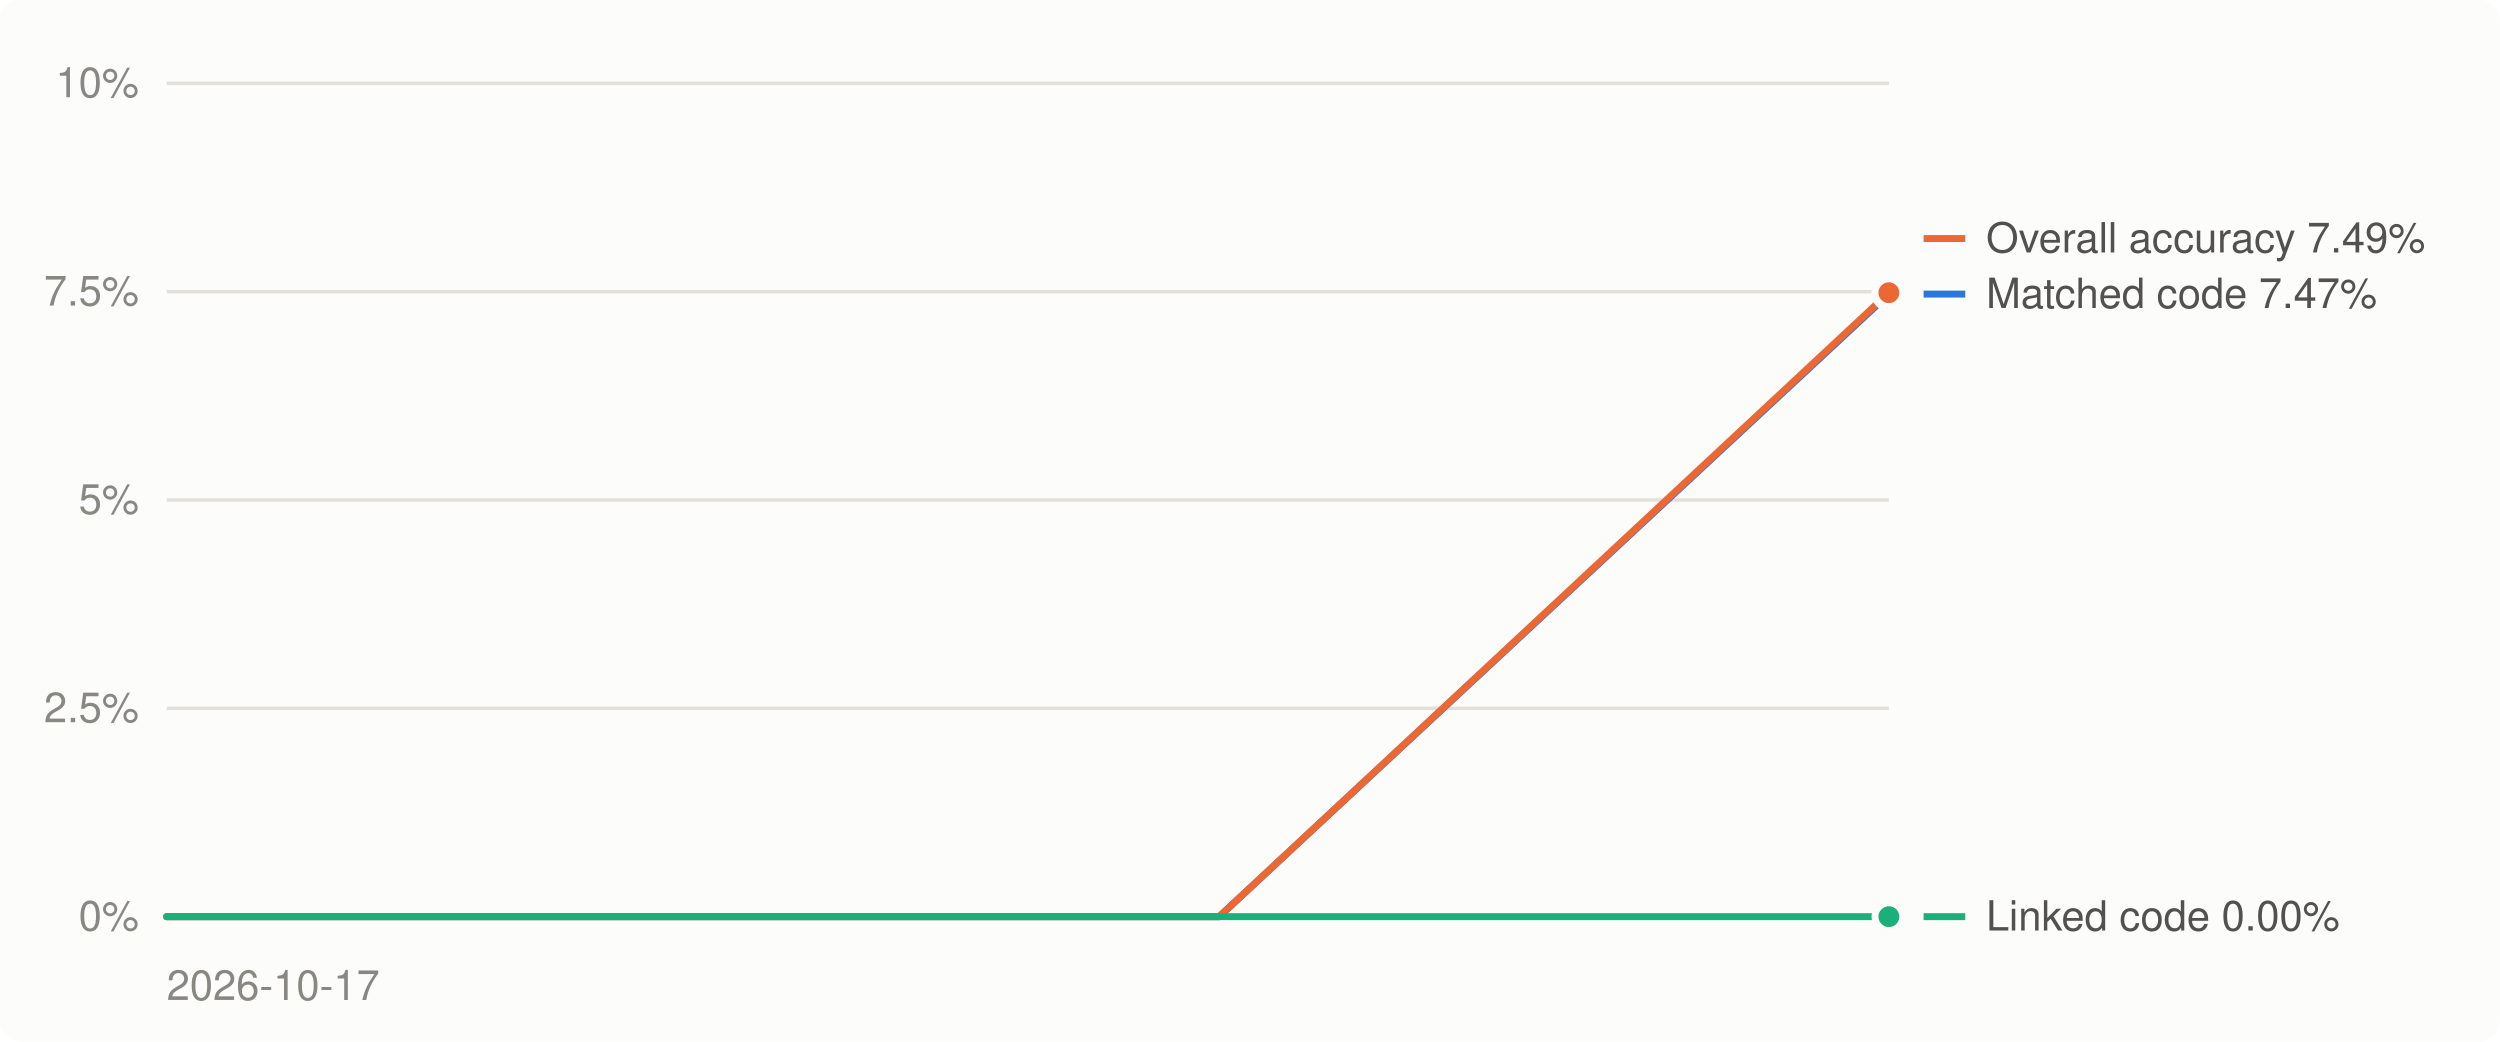
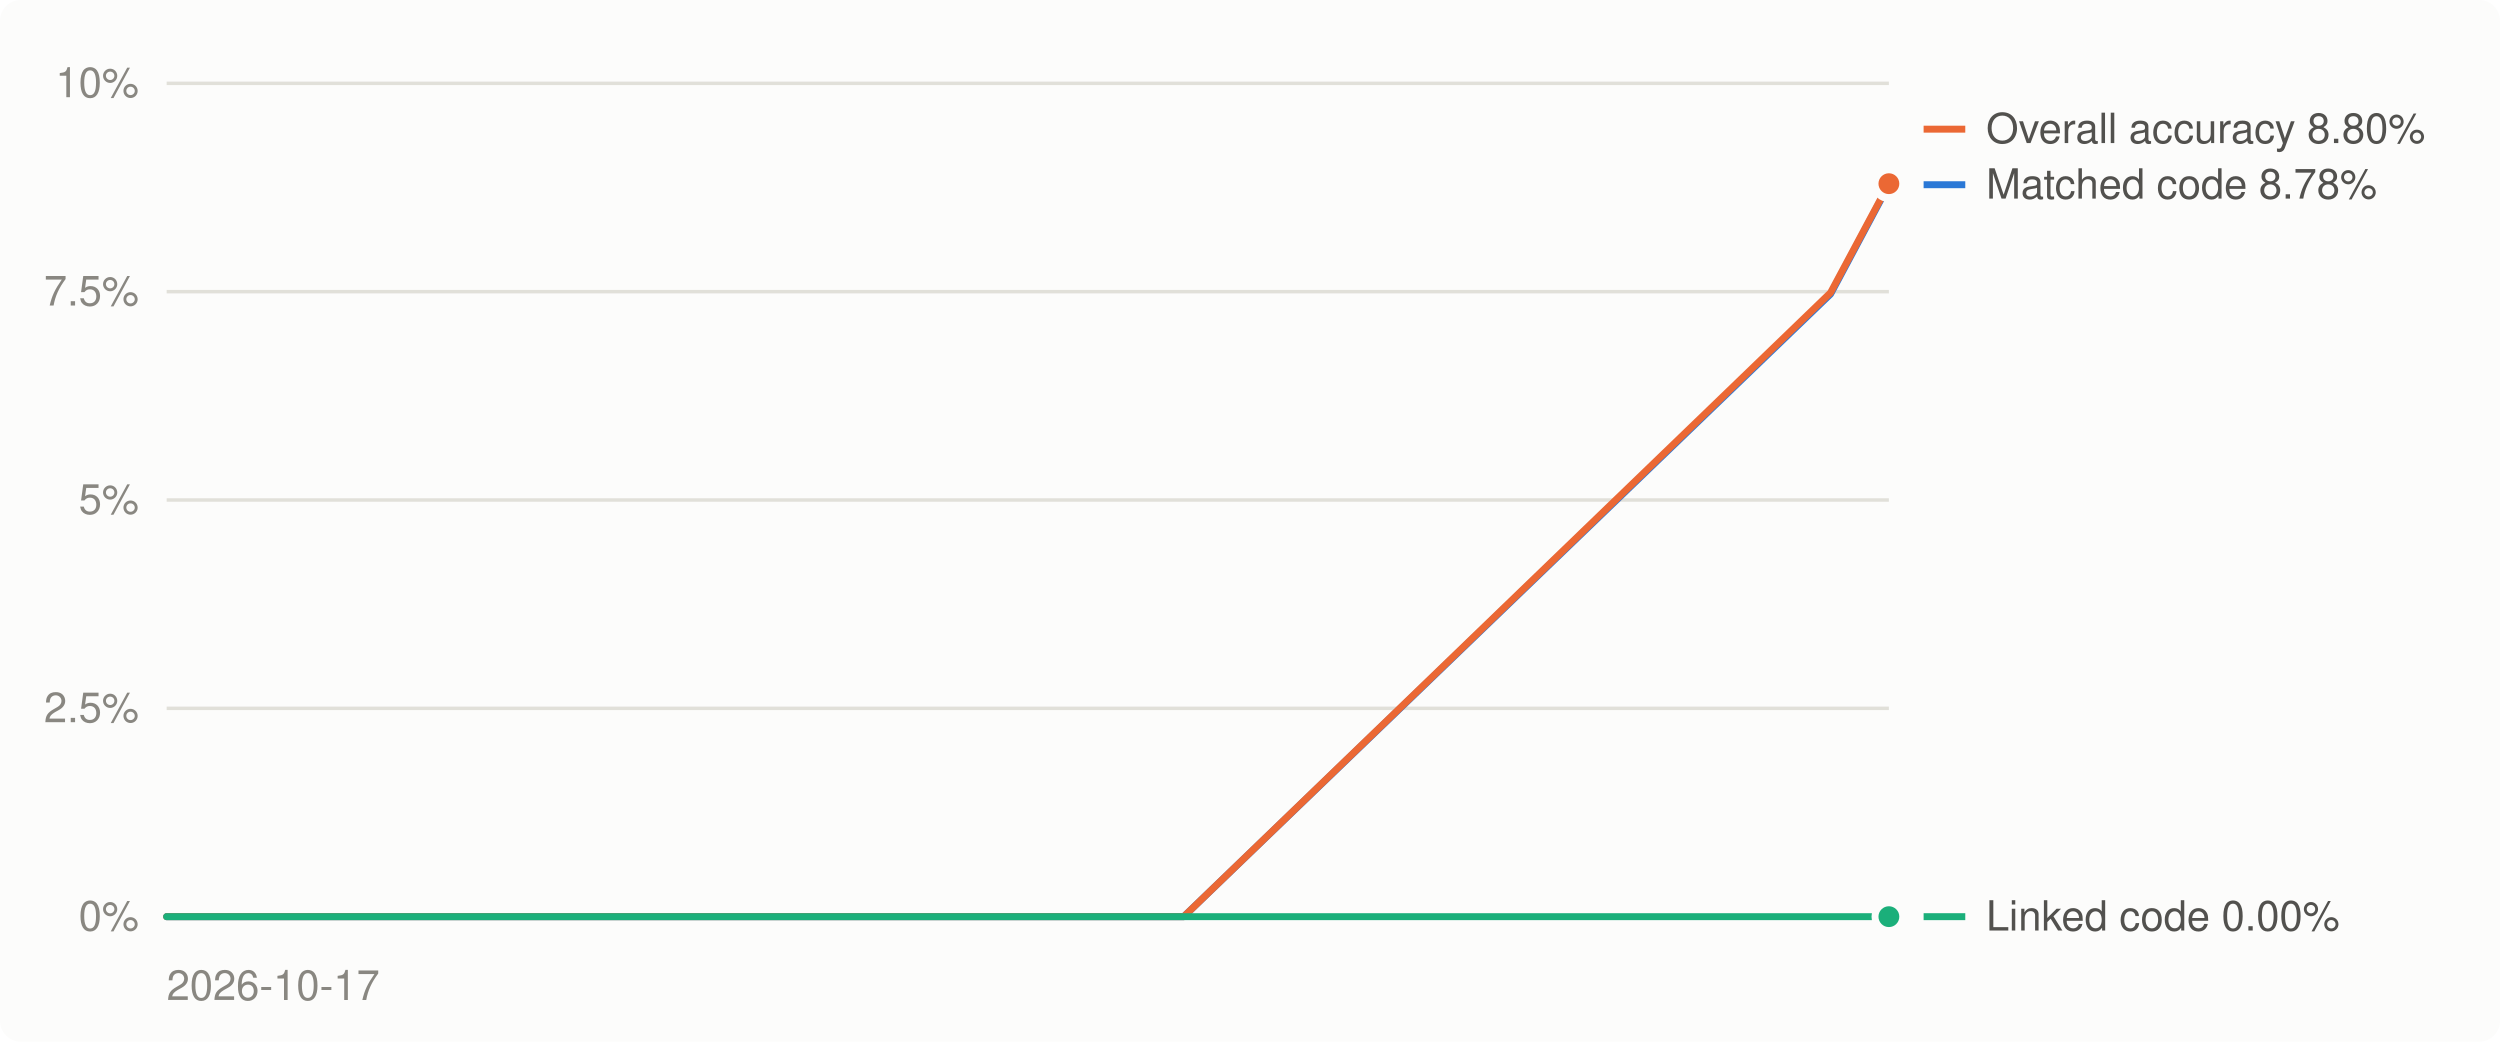
<svg xmlns="http://www.w3.org/2000/svg" viewBox="0 0 720 300" width="720" height="300" role="img" aria-label="Decompilation progress over time">
  <style>
.bg{fill:#fcfcfb}.grid{stroke:#e1e0d9}.muted{fill:#898781}.lbl{fill:#52514e}.ln0{stroke:#2a78d6}.dot0{fill:#2a78d6;stroke:#fcfcfb}.ln1{stroke:#eb6834}.dot1{fill:#eb6834;stroke:#fcfcfb}.ln2{stroke:#1baf7a}.dot2{fill:#1baf7a;stroke:#fcfcfb}
@media (prefers-color-scheme: dark){.bg{fill:#1a1a19}.grid{stroke:#2c2c2a}.muted{fill:#898781}.lbl{fill:#c3c2b7}.ln0{stroke:#3987e5}.dot0{fill:#3987e5;stroke:#1a1a19}.ln1{stroke:#d95926}.dot1{fill:#d95926;stroke:#1a1a19}.ln2{stroke:#199e70}.dot2{fill:#199e70;stroke:#1a1a19}}
text{font:12px -apple-system,BlinkMacSystemFont,'Segoe UI',Helvetica,Arial,sans-serif}
</style>
  <rect class="bg" width="720" height="300" rx="6" />
  <line x1="48" x2="544" y1="264.0" y2="264.0" class="grid" stroke-width="1" />
  <text x="40" y="268.0" class="muted" text-anchor="end">0%</text>
  <line x1="48" x2="544" y1="204.0" y2="204.0" class="grid" stroke-width="1" />
  <text x="40" y="208.0" class="muted" text-anchor="end">2.5%</text>
  <line x1="48" x2="544" y1="144.0" y2="144.0" class="grid" stroke-width="1" />
  <text x="40" y="148.0" class="muted" text-anchor="end">5%</text>
  <line x1="48" x2="544" y1="84.0" y2="84.0" class="grid" stroke-width="1" />
  <text x="40" y="88.0" class="muted" text-anchor="end">7.5%</text>
  <line x1="48" x2="544" y1="24.0" y2="24.0" class="grid" stroke-width="1" />
  <text x="40" y="28.0" class="muted" text-anchor="end">10%</text>
  <text class="muted" x="48.0" y="288" text-anchor="start">2026-10-17</text>
-   <polyline points="48.0,264.0 351.1,264.0 544.0,84.7" fill="none" class="ln0" stroke-width="2" stroke-linejoin="round" stroke-linecap="round" />
-   <polyline points="48.0,264.0 351.1,264.0 544.0,84.3" fill="none" class="ln1" stroke-width="2" stroke-linejoin="round" stroke-linecap="round" />
-   <polyline points="48.0,264.0 351.1,264.0 544.0,264.0" fill="none" class="ln2" stroke-width="2" stroke-linejoin="round" stroke-linecap="round" />
-   <circle cx="544.0" cy="84.7" r="4" class="dot0" stroke-width="2" />
-   <circle cx="544.0" cy="84.3" r="4" class="dot1" stroke-width="2" />
+   <polyline points="48.0,264.0 340.9,264.0 527.2,84.7 544.0,53.2" fill="none" class="ln0" stroke-width="2" stroke-linejoin="round" stroke-linecap="round" />
+   <polyline points="48.0,264.0 340.9,264.0 527.2,84.3 544.0,52.9" fill="none" class="ln1" stroke-width="2" stroke-linejoin="round" stroke-linecap="round" />
+   <polyline points="48.0,264.0 340.9,264.0 527.2,264.0 544.0,264.0" fill="none" class="ln2" stroke-width="2" stroke-linejoin="round" stroke-linecap="round" />
+   <circle cx="544.0" cy="53.2" r="4" class="dot0" stroke-width="2" />
+   <circle cx="544.0" cy="52.9" r="4" class="dot1" stroke-width="2" />
  <circle cx="544.0" cy="264.0" r="4" class="dot2" stroke-width="2" />
  <line x1="554" x2="566" y1="264.0" y2="264.0" class="ln2" stroke-width="2" />
  <text class="lbl" x="572" y="268.0">Linked code 0.00%</text>
-   <line x1="554" x2="566" y1="84.7" y2="84.7" class="ln0" stroke-width="2" />
-   <text class="lbl" x="572" y="88.7">Matched code 7.47%</text>
-   <line x1="554" x2="566" y1="68.7" y2="68.7" class="ln1" stroke-width="2" />
-   <text class="lbl" x="572" y="72.7">Overall accuracy 7.49%</text>
+   <line x1="554" x2="566" y1="53.2" y2="53.2" class="ln0" stroke-width="2" />
+   <text class="lbl" x="572" y="57.2">Matched code 8.78%</text>
+   <line x1="554" x2="566" y1="37.2" y2="37.2" class="ln1" stroke-width="2" />
+   <text class="lbl" x="572" y="41.2">Overall accuracy 8.80%</text>
</svg>
